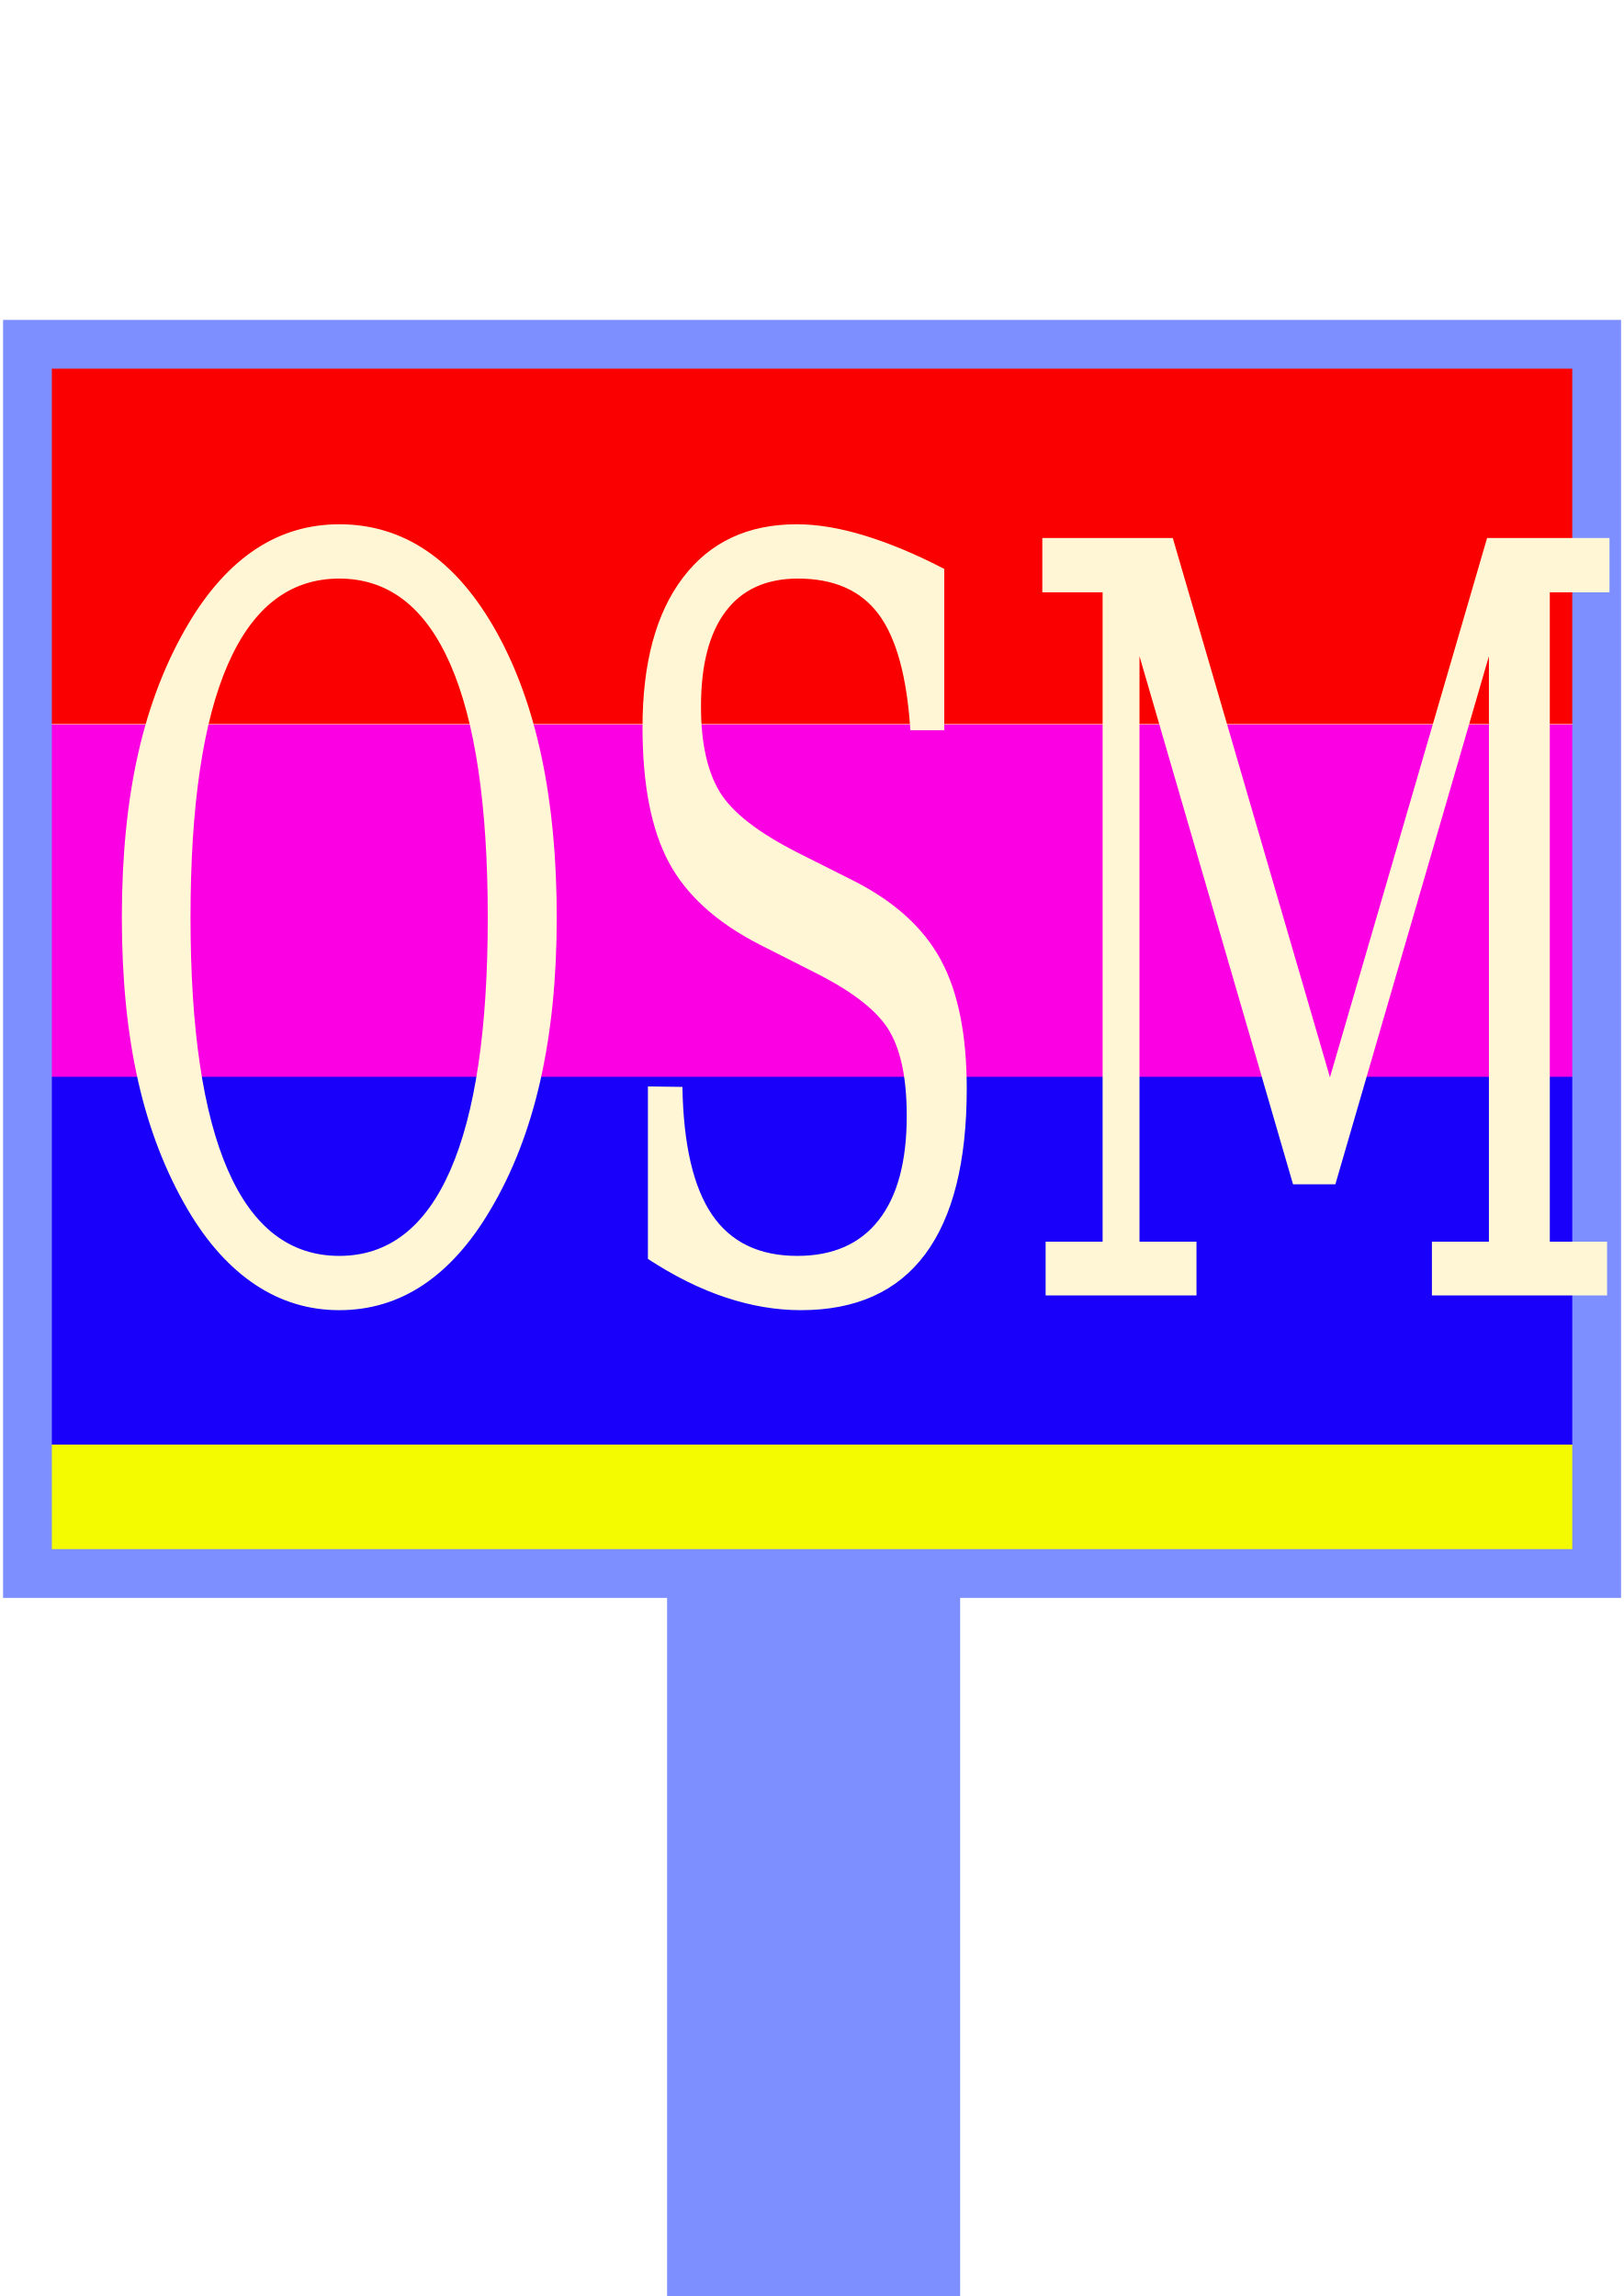
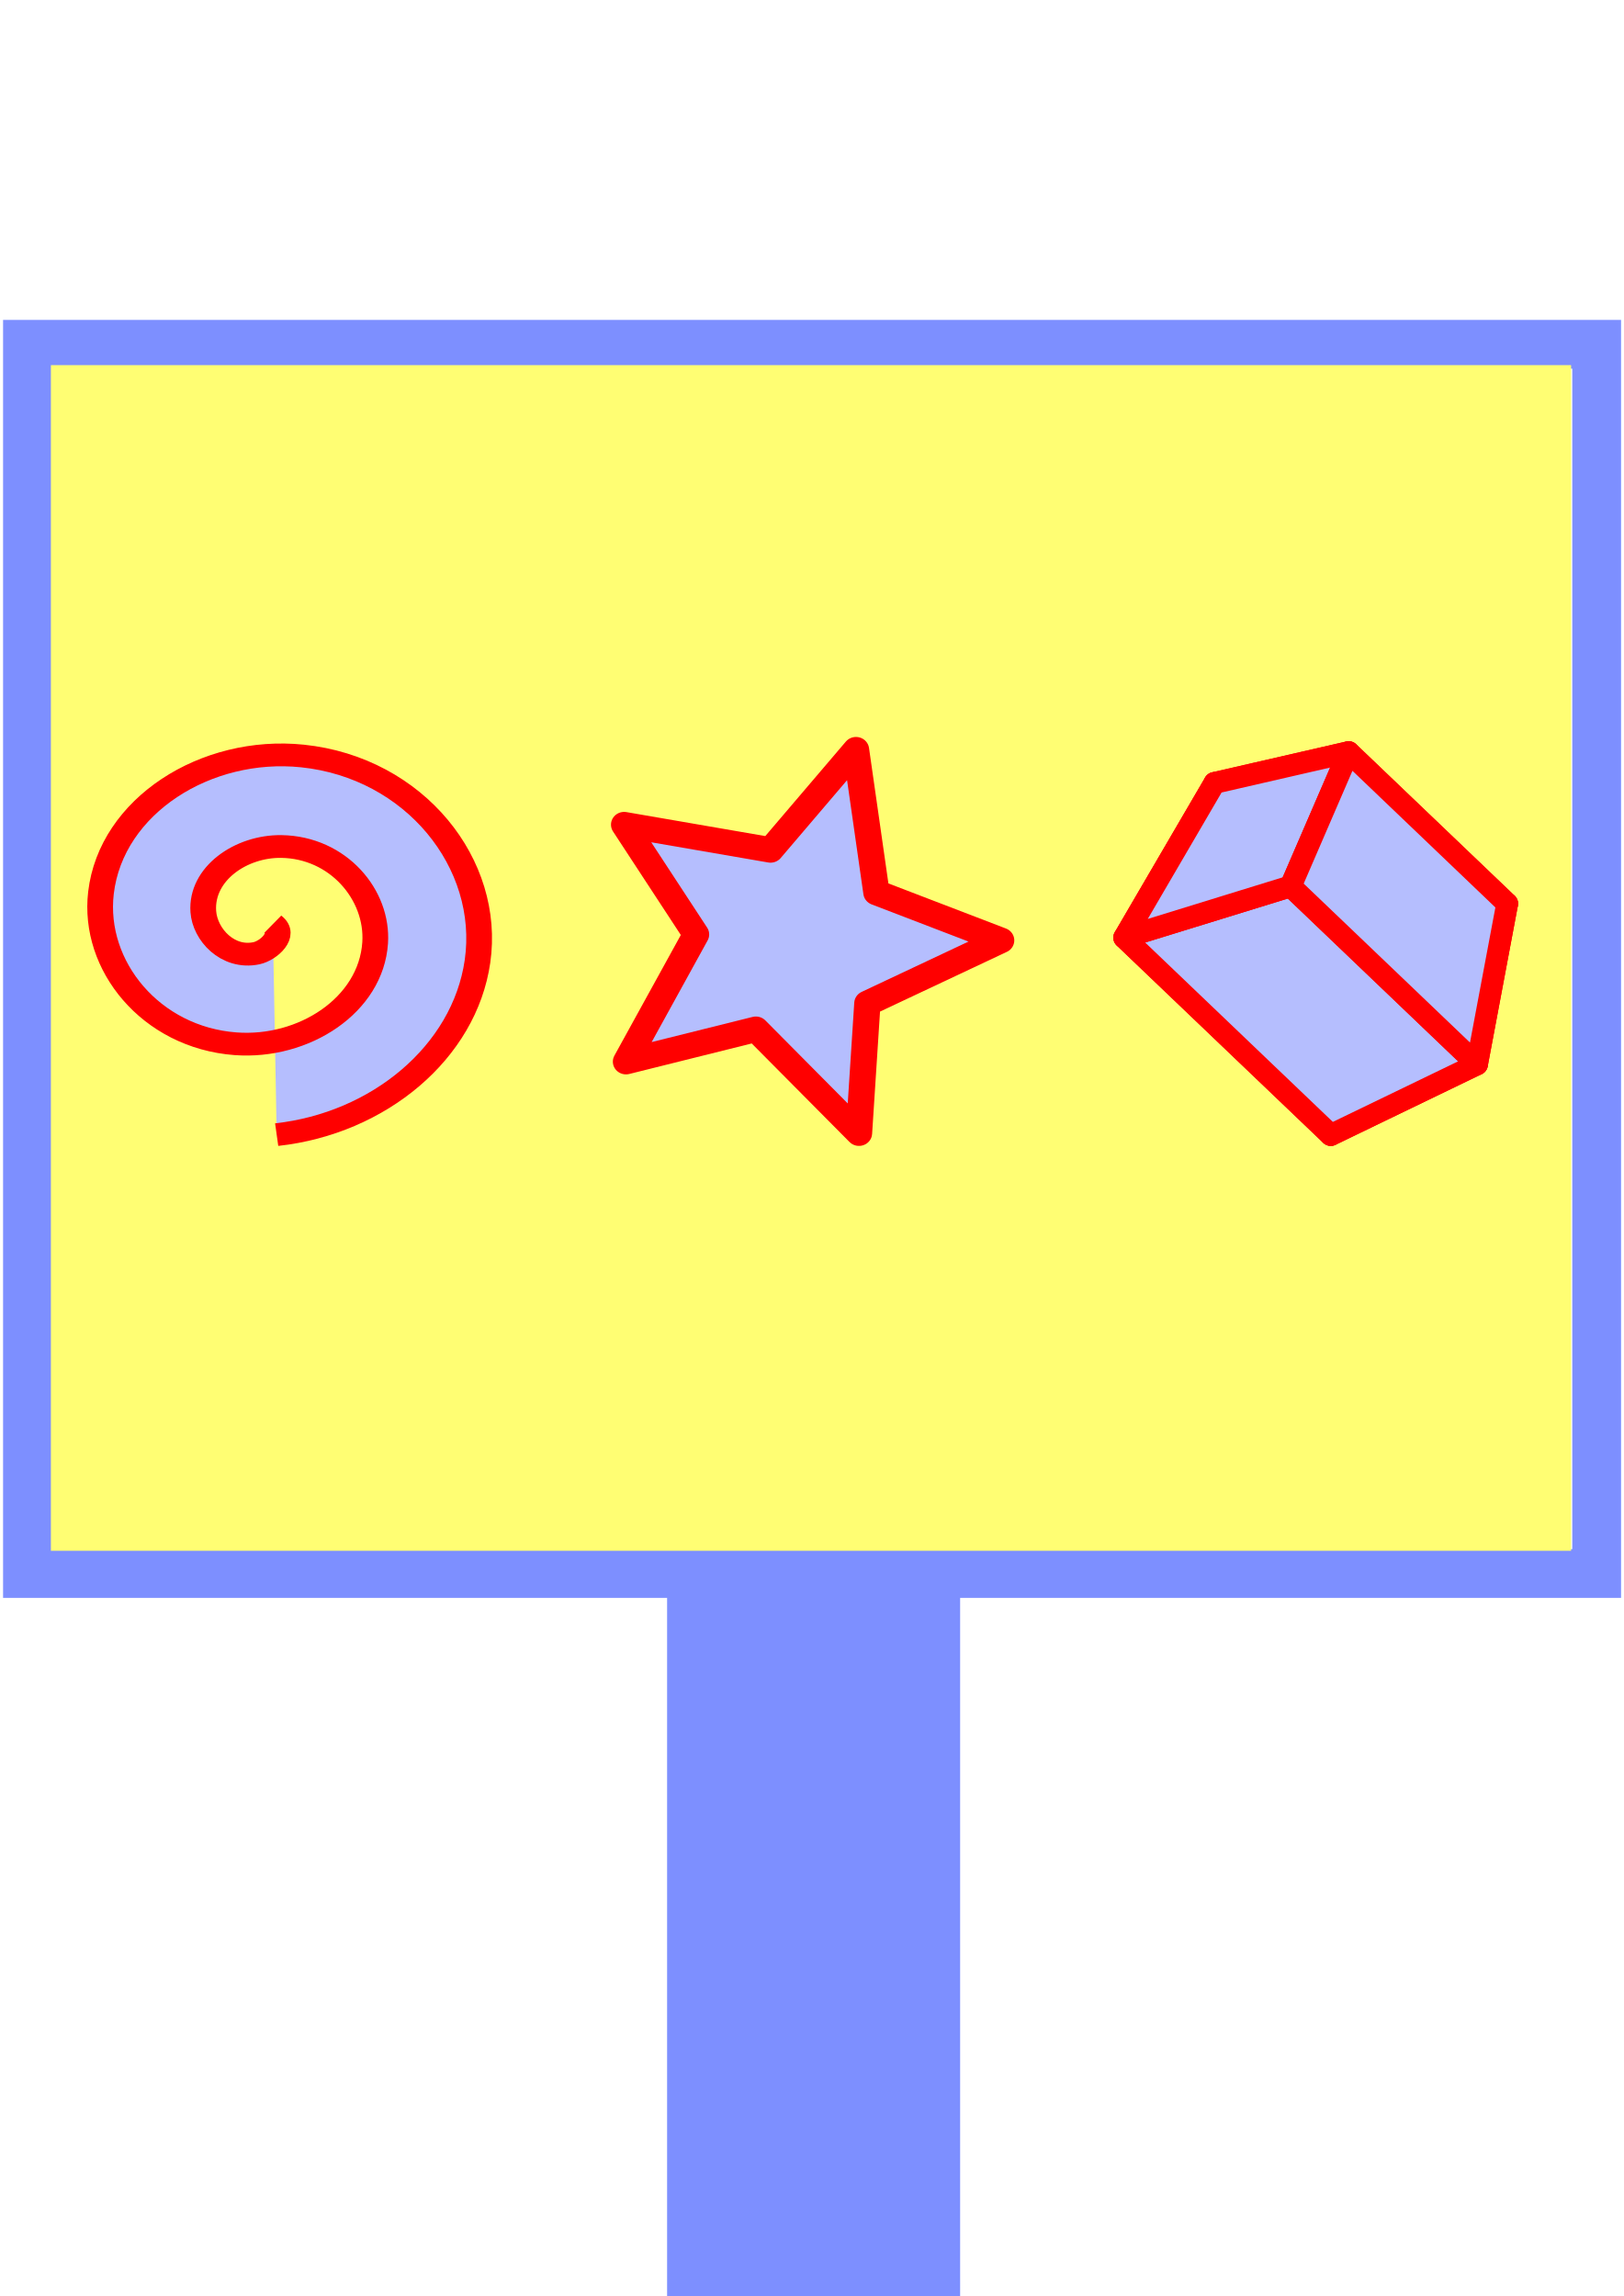
<svg xmlns="http://www.w3.org/2000/svg" width="210mm" height="297mm" viewBox="0 0 744.094 1052.362" id="svg2" version="1.1">
-   <defs id="defs4" />
+   <defs id="defs4">
+     </defs>
  <g id="layer1">
-     <rect style="fill:#fa0000;fill-opacity:1;stroke:#ff0000;stroke-width:0;stroke-miterlimit:4;stroke-dasharray:none;stroke-opacity:1" id="rect4221" width="703.353" height="171.924" x="20.466" y="159.972" />
-     <rect style="fill:#fa00e3;fill-opacity:1;stroke:#ff0000;stroke-width:0;stroke-miterlimit:4;stroke-dasharray:none;stroke-opacity:1" id="rect4221-7" width="704.781" height="171.924" x="20.466" y="332.114" />
-     <rect style="fill:#1900fa;fill-opacity:1;stroke:#ff0000;stroke-width:0;stroke-miterlimit:4;stroke-dasharray:none;stroke-opacity:1" id="rect4221-7-5" width="706.21" height="183.353" x="16.181" y="493.543" />
-     <rect style="fill:#f4fa00;fill-opacity:1;stroke:#ff0000;stroke-width:0;stroke-miterlimit:4;stroke-dasharray:none;stroke-opacity:1" id="rect4221-7-5-3" width="710.496" height="49.067" x="13.324" y="662.114" />
    <rect style="fill:#999999;fill-opacity:0;stroke:#7d8fff;stroke-width:22.356;stroke-miterlimit:4;stroke-dasharray:none;stroke-opacity:1" id="rect4219" width="719.115" height="563.4" x="12.585" y="157.805" />
    <rect style="fill:#7d8fff;fill-opacity:1;stroke:#ff0000;stroke-width:0;stroke-miterlimit:4;stroke-dasharray:none;stroke-opacity:1" id="rect4300" width="134.286" height="324.286" x="305.714" y="730.934" />
-     <text xml:space="preserve" style="font-style:normal;font-variant:normal;font-weight:normal;font-stretch:normal;font-size:366.142px;line-height:125%;font-family:'DejaVu Serif';-inkscape-font-specification:'DejaVu Serif, Normal';text-align:start;letter-spacing:0px;word-spacing:0px;writing-mode:lr-tb;text-anchor:start;fill:#fff6d5;fill-opacity:1;stroke:none;stroke-width:1px;stroke-linecap:butt;stroke-linejoin:miter;stroke-opacity:1" x="52.068" y="456.491" id="text4305" transform="scale(0.7688109,1.30071)">
-       <tspan id="tspan4307" x="52.068" y="456.491">OSM</tspan>
-     </text>
+     <rect style="fill:#fffe73;fill-opacity:1;stroke:#ff0000;stroke-width:0;stroke-miterlimit:4;stroke-dasharray:none;stroke-opacity:1" id="rect4221-7-5" width="696.664" height="543.436" x="23.321" y="167.355" />
+     <path style="fill:#b5befe;fill-opacity:1;fill-rule:evenodd;stroke:#ff0000;stroke-width:8;stroke-linecap:butt;stroke-linejoin:miter;stroke-miterlimit:4;stroke-dasharray:none;stroke-opacity:1" id="path4178" d="m 357.713,374.37 c 4.264,3.707 -1.337,9.327 -5.077,10.223 -8.903,2.134 -16.048,-6.515 -16.544,-14.675 -0.808,-13.319 11.729,-23.061 24.272,-22.864 17.664,0.277 30.165,16.971 29.184,33.87 -1.277,21.998 -22.22,37.31 -43.467,35.504 -26.329,-2.238 -44.477,-27.474 -41.825,-53.064 3.177,-30.661 32.73,-51.655 62.662,-48.145 34.994,4.104 58.842,37.987 54.465,72.259 -4.087,31.998 -30.766,56.974 -62.468,60.906" transform="matrix(1.473192,0,0,1.303209,-401.9576,-64.29359)" />
+     <path style="opacity:1;fill:#b5befe;fill-opacity:1;stroke:#ff0000;stroke-width:8;stroke-linecap:round;stroke-linejoin:round;stroke-miterlimit:4;stroke-dasharray:none;stroke-dashoffset:0;stroke-opacity:1" id="path4180" d="m 375.447,604.957 -31.369,-32.595 -39.514,10.157 21.306,-39.906 -21.87,-34.441 44.537,7.931 25.997,-31.443 6.22,44.808 37.937,15.009 -40.693,19.762 z" transform="matrix(1.506334,0,0,1.460965,-171.9,-364.4448)" />
+     <g id="g7229" style="opacity:1;fill:#b5befe;fill-opacity:1;fill-rule:nonzero;stroke:#ff0000;stroke-width:8.659;stroke-linecap:round;stroke-linejoin:miter;stroke-miterlimit:4;stroke-dasharray:none;stroke-dashoffset:0;stroke-opacity:1">
+       <path id="path7235" style="fill:#b5befe;fill-opacity:1;fill-rule:evenodd;stroke:#ff0000;stroke-width:9.991;stroke-linecap:butt;stroke-linejoin:round;stroke-miterlimit:4;stroke-dasharray:none;stroke-opacity:1" d="m 635.848,434.615 54.849,-20.431 -72.65,-69.448 -61.453,14.118 z" points="690.697,414.184 618.046,344.736 556.593,358.854 635.848,434.615 " />
+       <path id="path7231" style="fill:#b5befe;fill-opacity:1;fill-rule:evenodd;stroke:#ff0000;stroke-width:9.991;stroke-linecap:butt;stroke-linejoin:round;stroke-miterlimit:4;stroke-dasharray:none;stroke-opacity:1" d="m 635.848,434.615 -79.255,-75.762 -41.385,70.893 94.649,90.477 z" points="556.593,358.854 515.208,429.746 609.858,520.224 635.848,434.615 " />
+       <path id="path7233" style="fill:#b5befe;fill-opacity:1;fill-rule:evenodd;stroke:#ff0000;stroke-width:9.991;stroke-linecap:butt;stroke-linejoin:round;stroke-miterlimit:4;stroke-dasharray:none;stroke-opacity:1" d="m 635.848,434.615 54.849,-20.431 -13.834,73.645 -67.004,32.395 z" points="690.697,414.184 676.862,487.828 609.858,520.224 635.848,434.615 " />
+       <path id="path7241" style="fill:#b5befe;fill-opacity:1;fill-rule:evenodd;stroke:#ff0000;stroke-width:9.991;stroke-linecap:butt;stroke-linejoin:round;stroke-miterlimit:4;stroke-dasharray:none;stroke-opacity:1" d="m 609.858,520.224 67.004,-32.395 -85.38,-81.617 -76.274,23.534 z" points="676.862,487.828 591.482,406.212 515.208,429.746 609.858,520.224 " />
+       <path id="path7239" style="fill:#b5befe;fill-opacity:1;fill-rule:evenodd;stroke:#ff0000;stroke-width:9.991;stroke-linecap:butt;stroke-linejoin:round;stroke-miterlimit:4;stroke-dasharray:none;stroke-opacity:1" d="m 556.593,358.854 61.453,-14.118 -26.564,61.476 -76.274,23.534 z" points="618.046,344.736 591.482,406.212 515.208,429.746 556.593,358.854 " />
+       <path id="path7237" style="fill:#b5befe;fill-opacity:1;fill-rule:evenodd;stroke:#ff0000;stroke-width:9.991;stroke-linecap:butt;stroke-linejoin:round;stroke-miterlimit:4;stroke-dasharray:none;stroke-opacity:1" d="m 690.697,414.184 -72.65,-69.448 -26.564,61.476 85.38,81.617 z" points="618.046,344.736 591.482,406.212 676.862,487.828 690.697,414.184 " />
+     </g>
  </g>
</svg>
